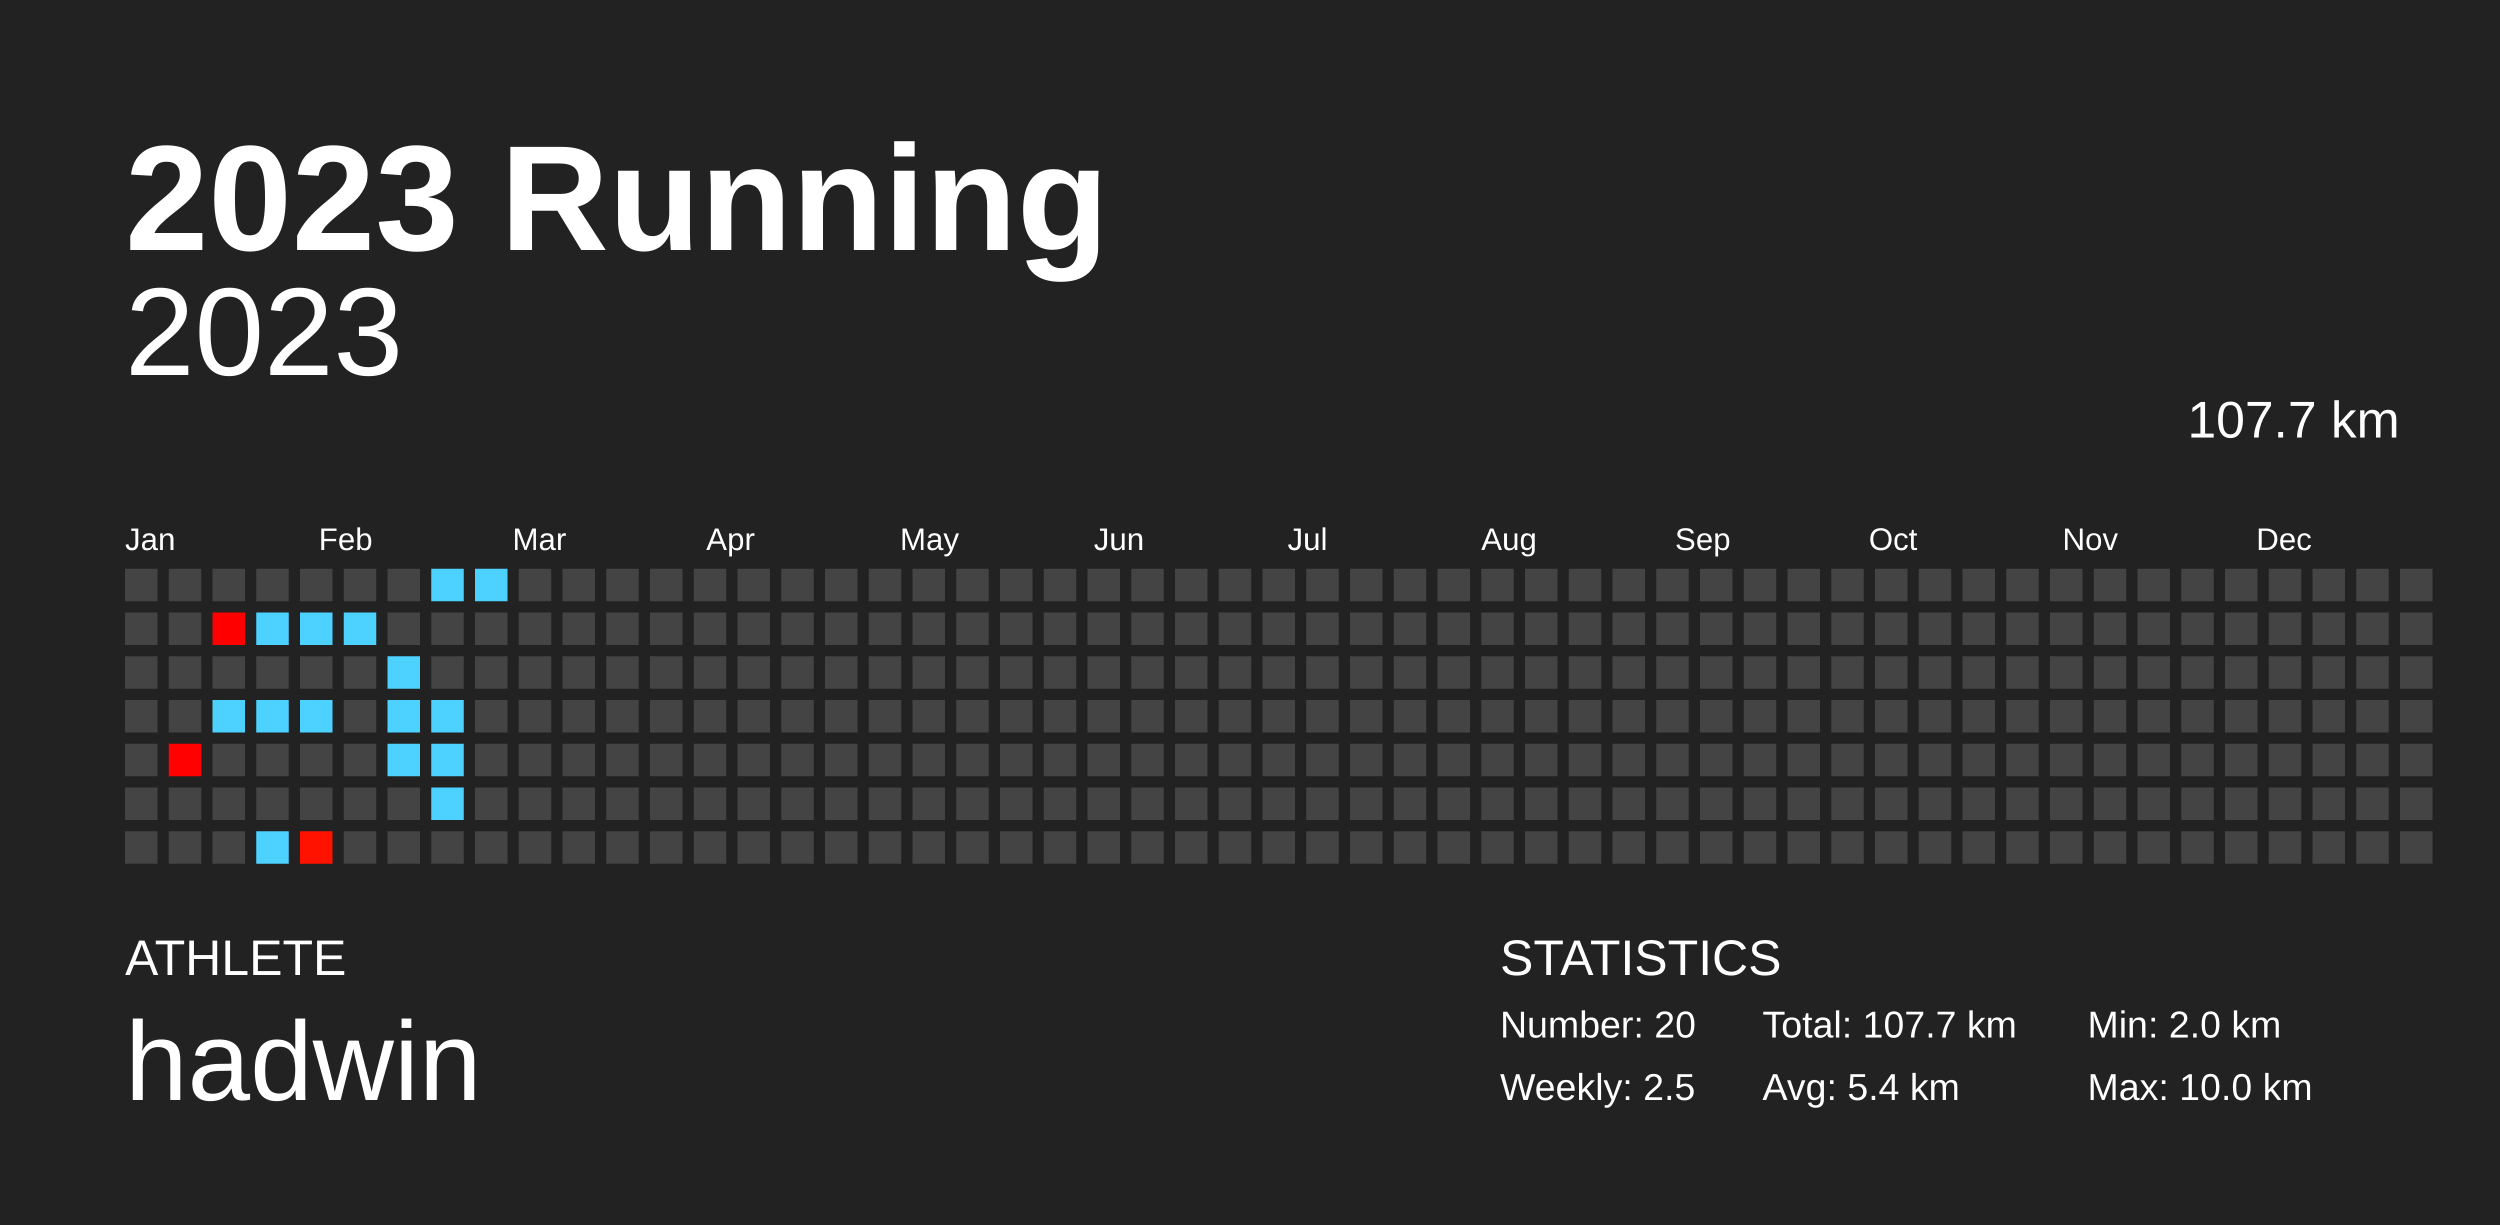
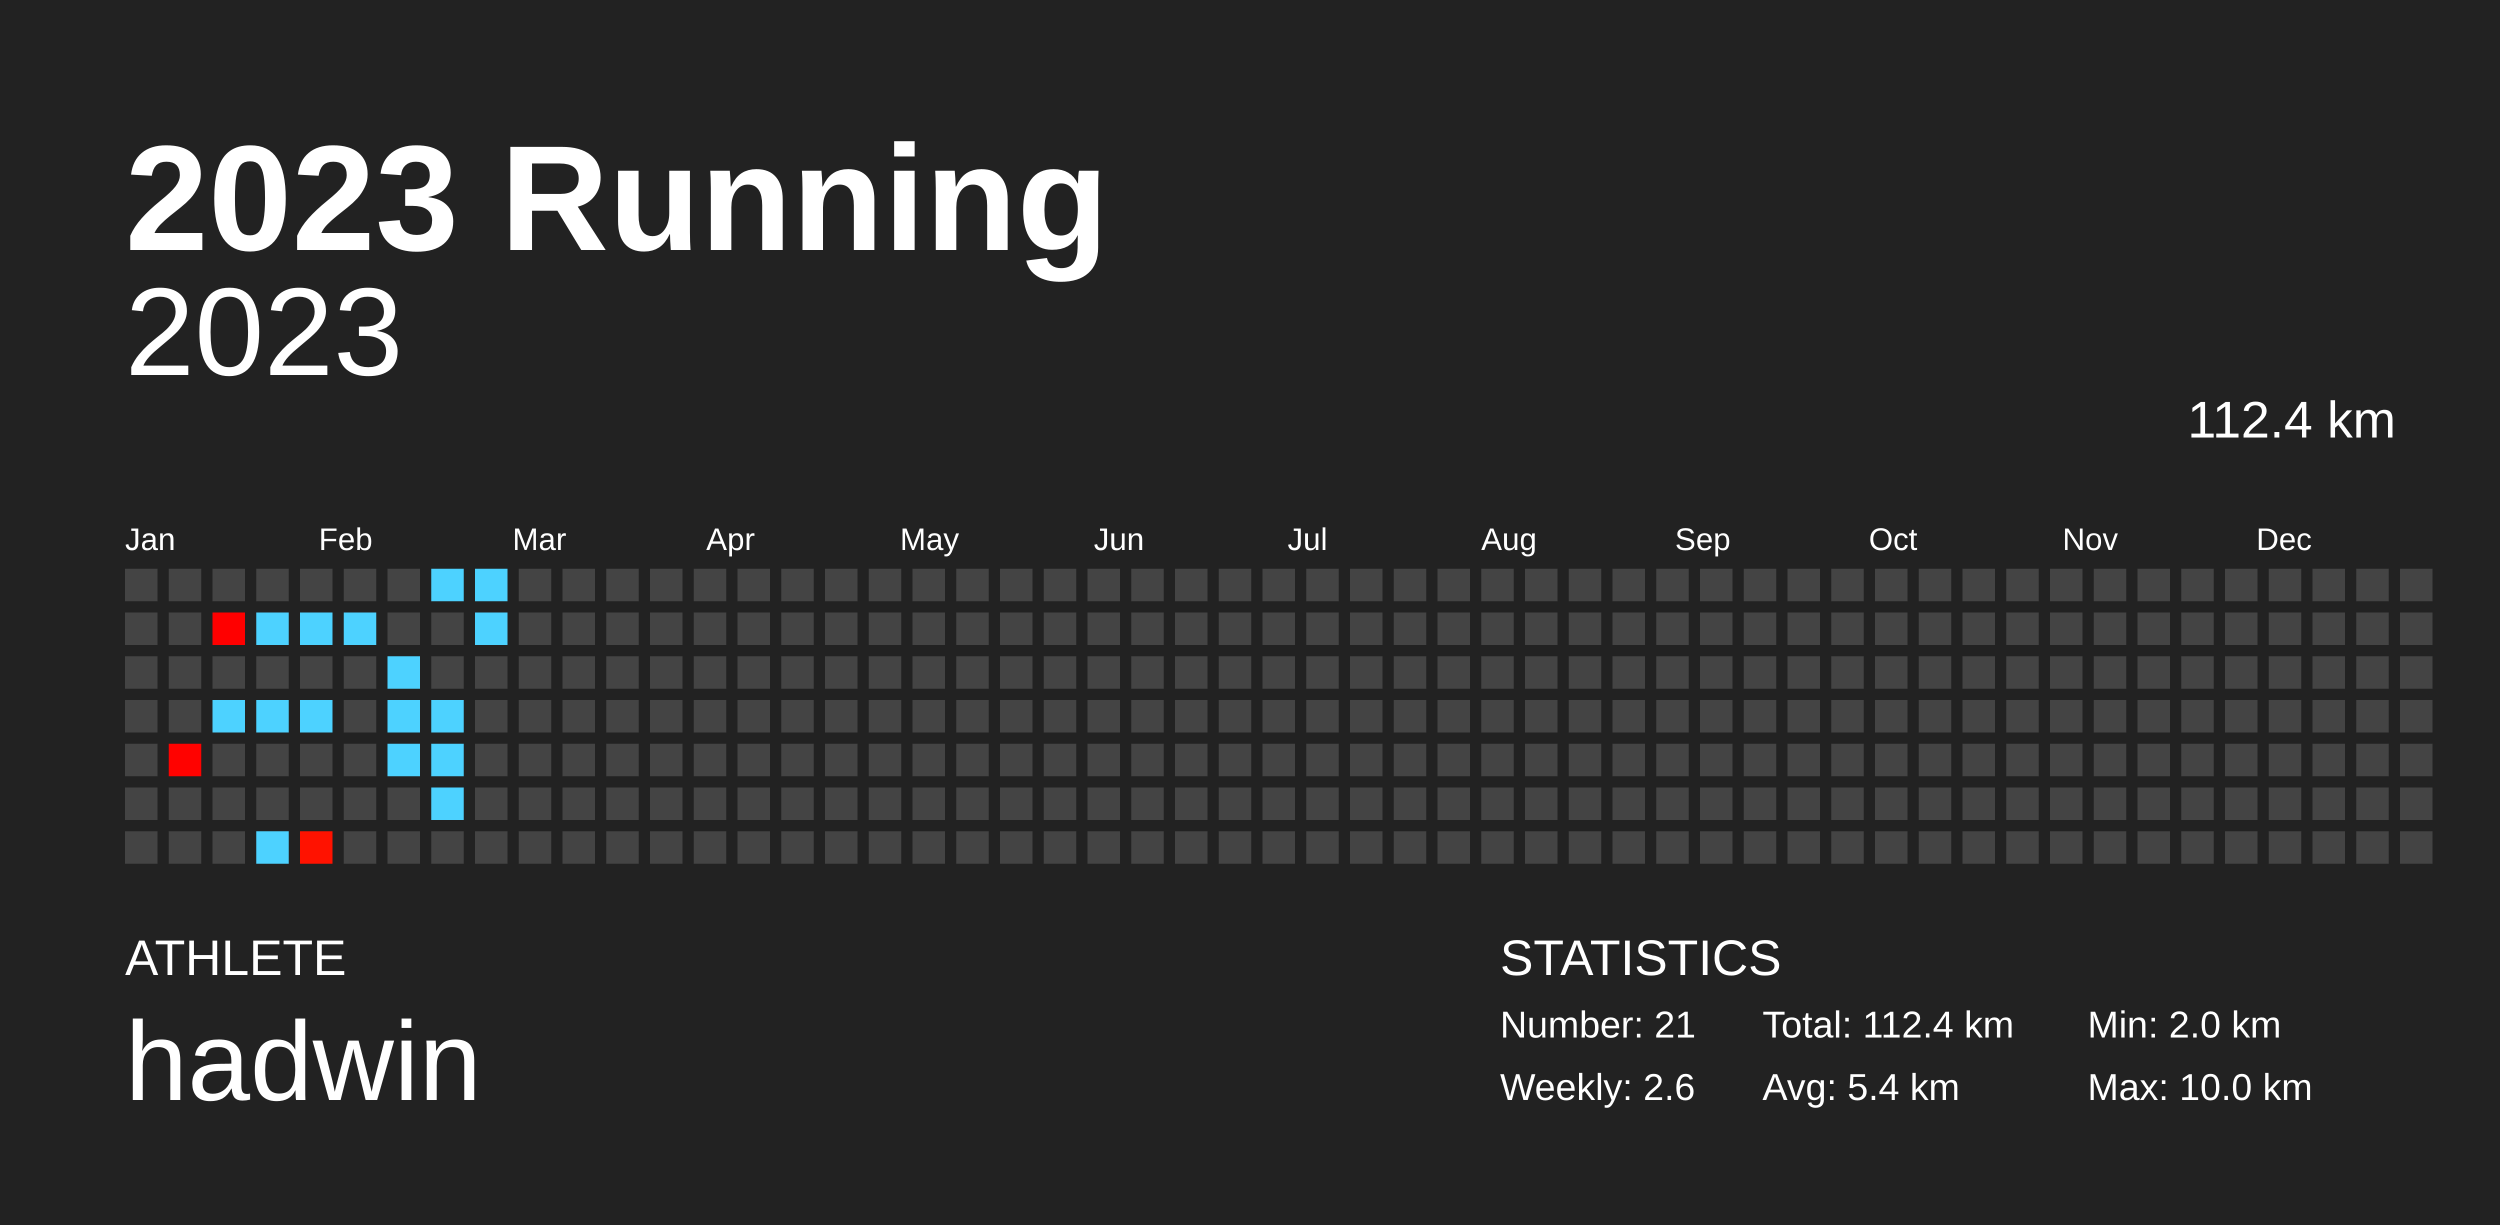
<svg xmlns="http://www.w3.org/2000/svg" baseProfile="full" height="98mm" version="1.1" viewBox="0,0,200,98" width="200mm">
  <defs />
  <rect fill="#222222" height="98" width="200" x="0" y="0" />
  <text fill="#FFFFFF" style="font-size:12px; font-family:Arial; font-weight:bold;" x="10" y="20">2023 Running</text>
  <text fill="#FFFFFF" style="font-size:4px; font-family:Arial" x="10" y="78">ATHLETE</text>
  <text fill="#FFFFFF" style="font-size:9px; font-family:Arial" x="10" y="88">hadwin</text>
  <text fill="#FFFFFF" style="font-size:4px; font-family:Arial" x="120" y="78">STATISTICS</text>
-   <text fill="#FFFFFF" style="font-size:3px; font-family:Arial" x="120" y="83">Number: 20</text>
-   <text fill="#FFFFFF" style="font-size:3px; font-family:Arial" x="120" y="88">Weekly: 2.5</text>
-   <text fill="#FFFFFF" style="font-size:3px; font-family:Arial" x="141" y="83">Total: 107.7 km</text>
+   <text fill="#FFFFFF" style="font-size:3px; font-family:Arial" x="120" y="83">Number: 21</text>
+   <text fill="#FFFFFF" style="font-size:3px; font-family:Arial" x="120" y="88">Weekly: 2.6</text>
+   <text fill="#FFFFFF" style="font-size:3px; font-family:Arial" x="141" y="83">Total: 112.4 km</text>
  <text fill="#FFFFFF" style="font-size:3px; font-family:Arial" x="141" y="88">Avg: 5.4 km</text>
  <text fill="#FFFFFF" style="font-size:3px; font-family:Arial" x="167" y="83">Min: 2.0 km</text>
  <text fill="#FFFFFF" style="font-size:3px; font-family:Arial" x="167" y="88">Max: 10.0 km</text>
  <text alignment-baseline="hanging" fill="#FFFFFF" style="font-size:10.0px; font-family:Arial;" x="10" y="30">2023</text>
-   <text alignment-baseline="hanging" fill="#FFFFFF" style="font-size:4.125px; font-family:Arial;" x="175" y="35">107.7 km</text>
+   <text alignment-baseline="hanging" fill="#FFFFFF" style="font-size:4.125px; font-family:Arial;" x="175" y="35">112.4 km</text>
  <text fill="#FFFFFF" style="font-size:2.5px; font-family:Arial" x="10.0" y="44">Jan</text>
  <text fill="#FFFFFF" style="font-size:2.5px; font-family:Arial" x="25.5" y="44">Feb</text>
  <text fill="#FFFFFF" style="font-size:2.5px; font-family:Arial" x="41.0" y="44">Mar</text>
  <text fill="#FFFFFF" style="font-size:2.5px; font-family:Arial" x="56.5" y="44">Apr</text>
  <text fill="#FFFFFF" style="font-size:2.5px; font-family:Arial" x="72.0" y="44">May</text>
  <text fill="#FFFFFF" style="font-size:2.5px; font-family:Arial" x="87.5" y="44">Jun</text>
  <text fill="#FFFFFF" style="font-size:2.5px; font-family:Arial" x="103.0" y="44">Jul</text>
  <text fill="#FFFFFF" style="font-size:2.5px; font-family:Arial" x="118.5" y="44">Aug</text>
  <text fill="#FFFFFF" style="font-size:2.5px; font-family:Arial" x="134.0" y="44">Sep</text>
  <text fill="#FFFFFF" style="font-size:2.5px; font-family:Arial" x="149.5" y="44">Oct</text>
  <text fill="#FFFFFF" style="font-size:2.5px; font-family:Arial" x="165.0" y="44">Nov</text>
  <text fill="#FFFFFF" style="font-size:2.5px; font-family:Arial" x="180.5" y="44">Dec</text>
  <rect fill="#444444" height="2.6" width="2.6" x="10.0" y="45.5" />
  <rect fill="#444444" height="2.6" width="2.6" x="10.0" y="49.0" />
  <rect fill="#444444" height="2.6" width="2.6" x="10.0" y="52.5" />
  <rect fill="#444444" height="2.6" width="2.6" x="10.0" y="56.0" />
  <rect fill="#444444" height="2.6" width="2.6" x="10.0" y="59.5" />
  <rect fill="#444444" height="2.6" width="2.6" x="10.0" y="63.0" />
  <rect fill="#444444" height="2.6" width="2.6" x="10.0" y="66.5" />
  <rect fill="#444444" height="2.6" width="2.6" x="13.5" y="45.5" />
  <rect fill="#444444" height="2.6" width="2.6" x="13.5" y="49.0" />
  <rect fill="#444444" height="2.6" width="2.6" x="13.5" y="52.5" />
  <rect fill="#444444" height="2.6" width="2.6" x="13.5" y="56.0" />
  <rect fill="#ff0200" height="2.6" width="2.6" x="13.5" y="59.5" />
  <rect fill="#444444" height="2.6" width="2.6" x="13.5" y="63.0" />
  <rect fill="#444444" height="2.6" width="2.6" x="13.5" y="66.5" />
  <rect fill="#444444" height="2.6" width="2.6" x="17.0" y="45.5" />
  <rect fill="#ff0000" height="2.6" width="2.6" x="17.0" y="49.0" />
  <rect fill="#444444" height="2.6" width="2.6" x="17.0" y="52.5" />
  <rect fill="#4dd2ff" height="2.6" width="2.6" x="17.0" y="56.0" />
  <rect fill="#444444" height="2.6" width="2.6" x="17.0" y="59.5" />
  <rect fill="#444444" height="2.6" width="2.6" x="17.0" y="63.0" />
  <rect fill="#444444" height="2.6" width="2.6" x="17.0" y="66.5" />
  <rect fill="#444444" height="2.6" width="2.6" x="20.5" y="45.5" />
  <rect fill="#4dd2ff" height="2.6" width="2.6" x="20.5" y="49.0" />
  <rect fill="#444444" height="2.6" width="2.6" x="20.5" y="52.5" />
  <rect fill="#4dd2ff" height="2.6" width="2.6" x="20.5" y="56.0" />
  <rect fill="#444444" height="2.6" width="2.6" x="20.5" y="59.5" />
  <rect fill="#444444" height="2.6" width="2.6" x="20.5" y="63.0" />
  <rect fill="#4dd2ff" height="2.6" width="2.6" x="20.5" y="66.5" />
  <rect fill="#444444" height="2.6" width="2.6" x="24.0" y="45.5" />
  <rect fill="#4dd2ff" height="2.6" width="2.6" x="24.0" y="49.0" />
  <rect fill="#444444" height="2.6" width="2.6" x="24.0" y="52.5" />
  <rect fill="#4dd2ff" height="2.6" width="2.6" x="24.0" y="56.0" />
  <rect fill="#444444" height="2.6" width="2.6" x="24.0" y="59.5" />
  <rect fill="#444444" height="2.6" width="2.6" x="24.0" y="63.0" />
  <rect fill="#ff1200" height="2.6" width="2.6" x="24.0" y="66.5" />
  <rect fill="#444444" height="2.6" width="2.6" x="27.5" y="45.5" />
  <rect fill="#4dd2ff" height="2.6" width="2.6" x="27.5" y="49.0" />
  <rect fill="#444444" height="2.6" width="2.6" x="27.5" y="52.5" />
  <rect fill="#444444" height="2.6" width="2.6" x="27.5" y="56.0" />
  <rect fill="#444444" height="2.6" width="2.6" x="27.5" y="59.5" />
  <rect fill="#444444" height="2.6" width="2.6" x="27.5" y="63.0" />
  <rect fill="#444444" height="2.6" width="2.6" x="27.5" y="66.5" />
  <rect fill="#444444" height="2.6" width="2.6" x="31.0" y="45.5" />
  <rect fill="#444444" height="2.6" width="2.6" x="31.0" y="49.0" />
  <rect fill="#4dd2ff" height="2.6" width="2.6" x="31.0" y="52.5" />
  <rect fill="#4dd2ff" height="2.6" width="2.6" x="31.0" y="56.0" />
  <rect fill="#4dd2ff" height="2.6" width="2.6" x="31.0" y="59.5" />
  <rect fill="#444444" height="2.6" width="2.6" x="31.0" y="63.0" />
  <rect fill="#444444" height="2.6" width="2.6" x="31.0" y="66.5" />
  <rect fill="#4dd2ff" height="2.6" width="2.6" x="34.5" y="45.5" />
  <rect fill="#444444" height="2.6" width="2.6" x="34.5" y="49.0" />
  <rect fill="#444444" height="2.6" width="2.6" x="34.5" y="52.5" />
  <rect fill="#4dd2ff" height="2.6" width="2.6" x="34.5" y="56.0" />
  <rect fill="#4dd2ff" height="2.6" width="2.6" x="34.5" y="59.5" />
  <rect fill="#4dd2ff" height="2.6" width="2.6" x="34.5" y="63.0" />
  <rect fill="#444444" height="2.6" width="2.6" x="34.5" y="66.5" />
  <rect fill="#4dd2ff" height="2.6" width="2.6" x="38.0" y="45.5" />
-   <rect fill="#444444" height="2.6" width="2.6" x="38.0" y="49.0" />
+   <rect fill="#4dd2ff" height="2.6" width="2.6" x="38.0" y="49.0" />
  <rect fill="#444444" height="2.6" width="2.6" x="38.0" y="52.5" />
  <rect fill="#444444" height="2.6" width="2.6" x="38.0" y="56.0" />
  <rect fill="#444444" height="2.6" width="2.6" x="38.0" y="59.5" />
  <rect fill="#444444" height="2.6" width="2.6" x="38.0" y="63.0" />
  <rect fill="#444444" height="2.6" width="2.6" x="38.0" y="66.5" />
  <rect fill="#444444" height="2.6" width="2.6" x="41.5" y="45.5" />
  <rect fill="#444444" height="2.6" width="2.6" x="41.5" y="49.0" />
  <rect fill="#444444" height="2.6" width="2.6" x="41.5" y="52.5" />
  <rect fill="#444444" height="2.6" width="2.6" x="41.5" y="56.0" />
  <rect fill="#444444" height="2.6" width="2.6" x="41.5" y="59.5" />
  <rect fill="#444444" height="2.6" width="2.6" x="41.5" y="63.0" />
  <rect fill="#444444" height="2.6" width="2.6" x="41.5" y="66.5" />
  <rect fill="#444444" height="2.6" width="2.6" x="45.0" y="45.5" />
  <rect fill="#444444" height="2.6" width="2.6" x="45.0" y="49.0" />
  <rect fill="#444444" height="2.6" width="2.6" x="45.0" y="52.5" />
  <rect fill="#444444" height="2.6" width="2.6" x="45.0" y="56.0" />
  <rect fill="#444444" height="2.6" width="2.6" x="45.0" y="59.5" />
  <rect fill="#444444" height="2.6" width="2.6" x="45.0" y="63.0" />
  <rect fill="#444444" height="2.6" width="2.6" x="45.0" y="66.5" />
  <rect fill="#444444" height="2.6" width="2.6" x="48.5" y="45.5" />
  <rect fill="#444444" height="2.6" width="2.6" x="48.5" y="49.0" />
  <rect fill="#444444" height="2.6" width="2.6" x="48.5" y="52.5" />
  <rect fill="#444444" height="2.6" width="2.6" x="48.5" y="56.0" />
  <rect fill="#444444" height="2.6" width="2.6" x="48.5" y="59.5" />
  <rect fill="#444444" height="2.6" width="2.6" x="48.5" y="63.0" />
  <rect fill="#444444" height="2.6" width="2.6" x="48.5" y="66.5" />
  <rect fill="#444444" height="2.6" width="2.6" x="52.0" y="45.5" />
  <rect fill="#444444" height="2.6" width="2.6" x="52.0" y="49.0" />
  <rect fill="#444444" height="2.6" width="2.6" x="52.0" y="52.5" />
  <rect fill="#444444" height="2.6" width="2.6" x="52.0" y="56.0" />
  <rect fill="#444444" height="2.6" width="2.6" x="52.0" y="59.5" />
  <rect fill="#444444" height="2.6" width="2.6" x="52.0" y="63.0" />
  <rect fill="#444444" height="2.6" width="2.6" x="52.0" y="66.5" />
  <rect fill="#444444" height="2.6" width="2.6" x="55.5" y="45.5" />
  <rect fill="#444444" height="2.6" width="2.6" x="55.5" y="49.0" />
  <rect fill="#444444" height="2.6" width="2.6" x="55.5" y="52.5" />
  <rect fill="#444444" height="2.6" width="2.6" x="55.5" y="56.0" />
  <rect fill="#444444" height="2.6" width="2.6" x="55.5" y="59.5" />
  <rect fill="#444444" height="2.6" width="2.6" x="55.5" y="63.0" />
  <rect fill="#444444" height="2.6" width="2.6" x="55.5" y="66.5" />
  <rect fill="#444444" height="2.6" width="2.6" x="59.0" y="45.5" />
  <rect fill="#444444" height="2.6" width="2.6" x="59.0" y="49.0" />
  <rect fill="#444444" height="2.6" width="2.6" x="59.0" y="52.5" />
  <rect fill="#444444" height="2.6" width="2.6" x="59.0" y="56.0" />
  <rect fill="#444444" height="2.6" width="2.6" x="59.0" y="59.5" />
  <rect fill="#444444" height="2.6" width="2.6" x="59.0" y="63.0" />
  <rect fill="#444444" height="2.6" width="2.6" x="59.0" y="66.5" />
  <rect fill="#444444" height="2.6" width="2.6" x="62.5" y="45.5" />
  <rect fill="#444444" height="2.6" width="2.6" x="62.5" y="49.0" />
  <rect fill="#444444" height="2.6" width="2.6" x="62.5" y="52.5" />
  <rect fill="#444444" height="2.6" width="2.6" x="62.5" y="56.0" />
  <rect fill="#444444" height="2.6" width="2.6" x="62.5" y="59.5" />
  <rect fill="#444444" height="2.6" width="2.6" x="62.5" y="63.0" />
  <rect fill="#444444" height="2.6" width="2.6" x="62.5" y="66.5" />
  <rect fill="#444444" height="2.6" width="2.6" x="66.0" y="45.5" />
  <rect fill="#444444" height="2.6" width="2.6" x="66.0" y="49.0" />
  <rect fill="#444444" height="2.6" width="2.6" x="66.0" y="52.5" />
  <rect fill="#444444" height="2.6" width="2.6" x="66.0" y="56.0" />
  <rect fill="#444444" height="2.6" width="2.6" x="66.0" y="59.5" />
  <rect fill="#444444" height="2.6" width="2.6" x="66.0" y="63.0" />
  <rect fill="#444444" height="2.6" width="2.6" x="66.0" y="66.5" />
  <rect fill="#444444" height="2.6" width="2.6" x="69.5" y="45.5" />
  <rect fill="#444444" height="2.6" width="2.6" x="69.5" y="49.0" />
  <rect fill="#444444" height="2.6" width="2.6" x="69.5" y="52.5" />
  <rect fill="#444444" height="2.6" width="2.6" x="69.5" y="56.0" />
  <rect fill="#444444" height="2.6" width="2.6" x="69.5" y="59.5" />
  <rect fill="#444444" height="2.6" width="2.6" x="69.5" y="63.0" />
  <rect fill="#444444" height="2.6" width="2.6" x="69.5" y="66.5" />
  <rect fill="#444444" height="2.6" width="2.6" x="73.0" y="45.5" />
  <rect fill="#444444" height="2.6" width="2.6" x="73.0" y="49.0" />
  <rect fill="#444444" height="2.6" width="2.6" x="73.0" y="52.5" />
  <rect fill="#444444" height="2.6" width="2.6" x="73.0" y="56.0" />
  <rect fill="#444444" height="2.6" width="2.6" x="73.0" y="59.5" />
  <rect fill="#444444" height="2.6" width="2.6" x="73.0" y="63.0" />
  <rect fill="#444444" height="2.6" width="2.6" x="73.0" y="66.5" />
  <rect fill="#444444" height="2.6" width="2.6" x="76.5" y="45.5" />
  <rect fill="#444444" height="2.6" width="2.6" x="76.5" y="49.0" />
  <rect fill="#444444" height="2.6" width="2.6" x="76.5" y="52.5" />
  <rect fill="#444444" height="2.6" width="2.6" x="76.5" y="56.0" />
  <rect fill="#444444" height="2.6" width="2.6" x="76.5" y="59.5" />
  <rect fill="#444444" height="2.6" width="2.6" x="76.5" y="63.0" />
  <rect fill="#444444" height="2.6" width="2.6" x="76.5" y="66.5" />
  <rect fill="#444444" height="2.6" width="2.6" x="80.0" y="45.5" />
  <rect fill="#444444" height="2.6" width="2.6" x="80.0" y="49.0" />
  <rect fill="#444444" height="2.6" width="2.6" x="80.0" y="52.5" />
  <rect fill="#444444" height="2.6" width="2.6" x="80.0" y="56.0" />
  <rect fill="#444444" height="2.6" width="2.6" x="80.0" y="59.5" />
  <rect fill="#444444" height="2.6" width="2.6" x="80.0" y="63.0" />
  <rect fill="#444444" height="2.6" width="2.6" x="80.0" y="66.5" />
  <rect fill="#444444" height="2.6" width="2.6" x="83.5" y="45.5" />
  <rect fill="#444444" height="2.6" width="2.6" x="83.5" y="49.0" />
  <rect fill="#444444" height="2.6" width="2.6" x="83.5" y="52.5" />
  <rect fill="#444444" height="2.6" width="2.6" x="83.5" y="56.0" />
  <rect fill="#444444" height="2.6" width="2.6" x="83.5" y="59.5" />
  <rect fill="#444444" height="2.6" width="2.6" x="83.5" y="63.0" />
  <rect fill="#444444" height="2.6" width="2.6" x="83.5" y="66.5" />
  <rect fill="#444444" height="2.6" width="2.6" x="87.0" y="45.5" />
  <rect fill="#444444" height="2.6" width="2.6" x="87.0" y="49.0" />
  <rect fill="#444444" height="2.6" width="2.6" x="87.0" y="52.5" />
  <rect fill="#444444" height="2.6" width="2.6" x="87.0" y="56.0" />
  <rect fill="#444444" height="2.6" width="2.6" x="87.0" y="59.5" />
  <rect fill="#444444" height="2.6" width="2.6" x="87.0" y="63.0" />
  <rect fill="#444444" height="2.6" width="2.6" x="87.0" y="66.5" />
  <rect fill="#444444" height="2.6" width="2.6" x="90.5" y="45.5" />
  <rect fill="#444444" height="2.6" width="2.6" x="90.5" y="49.0" />
  <rect fill="#444444" height="2.6" width="2.6" x="90.5" y="52.5" />
  <rect fill="#444444" height="2.6" width="2.6" x="90.5" y="56.0" />
  <rect fill="#444444" height="2.6" width="2.6" x="90.5" y="59.5" />
  <rect fill="#444444" height="2.6" width="2.6" x="90.5" y="63.0" />
  <rect fill="#444444" height="2.6" width="2.6" x="90.5" y="66.5" />
  <rect fill="#444444" height="2.6" width="2.6" x="94.0" y="45.5" />
  <rect fill="#444444" height="2.6" width="2.6" x="94.0" y="49.0" />
  <rect fill="#444444" height="2.6" width="2.6" x="94.0" y="52.5" />
  <rect fill="#444444" height="2.6" width="2.6" x="94.0" y="56.0" />
  <rect fill="#444444" height="2.6" width="2.6" x="94.0" y="59.5" />
  <rect fill="#444444" height="2.6" width="2.6" x="94.0" y="63.0" />
  <rect fill="#444444" height="2.6" width="2.6" x="94.0" y="66.5" />
  <rect fill="#444444" height="2.6" width="2.6" x="97.5" y="45.5" />
  <rect fill="#444444" height="2.6" width="2.6" x="97.5" y="49.0" />
  <rect fill="#444444" height="2.6" width="2.6" x="97.5" y="52.5" />
  <rect fill="#444444" height="2.6" width="2.6" x="97.5" y="56.0" />
  <rect fill="#444444" height="2.6" width="2.6" x="97.5" y="59.5" />
  <rect fill="#444444" height="2.6" width="2.6" x="97.5" y="63.0" />
  <rect fill="#444444" height="2.6" width="2.6" x="97.5" y="66.5" />
  <rect fill="#444444" height="2.6" width="2.6" x="101.0" y="45.5" />
  <rect fill="#444444" height="2.6" width="2.6" x="101.0" y="49.0" />
  <rect fill="#444444" height="2.6" width="2.6" x="101.0" y="52.5" />
  <rect fill="#444444" height="2.6" width="2.6" x="101.0" y="56.0" />
  <rect fill="#444444" height="2.6" width="2.6" x="101.0" y="59.5" />
  <rect fill="#444444" height="2.6" width="2.6" x="101.0" y="63.0" />
  <rect fill="#444444" height="2.6" width="2.6" x="101.0" y="66.5" />
  <rect fill="#444444" height="2.6" width="2.6" x="104.5" y="45.5" />
  <rect fill="#444444" height="2.6" width="2.6" x="104.5" y="49.0" />
  <rect fill="#444444" height="2.6" width="2.6" x="104.5" y="52.5" />
  <rect fill="#444444" height="2.6" width="2.6" x="104.5" y="56.0" />
  <rect fill="#444444" height="2.6" width="2.6" x="104.5" y="59.5" />
  <rect fill="#444444" height="2.6" width="2.6" x="104.5" y="63.0" />
  <rect fill="#444444" height="2.6" width="2.6" x="104.5" y="66.5" />
  <rect fill="#444444" height="2.6" width="2.6" x="108.0" y="45.5" />
  <rect fill="#444444" height="2.6" width="2.6" x="108.0" y="49.0" />
  <rect fill="#444444" height="2.6" width="2.6" x="108.0" y="52.5" />
  <rect fill="#444444" height="2.6" width="2.6" x="108.0" y="56.0" />
  <rect fill="#444444" height="2.6" width="2.6" x="108.0" y="59.5" />
  <rect fill="#444444" height="2.6" width="2.6" x="108.0" y="63.0" />
  <rect fill="#444444" height="2.6" width="2.6" x="108.0" y="66.5" />
  <rect fill="#444444" height="2.6" width="2.6" x="111.5" y="45.5" />
  <rect fill="#444444" height="2.6" width="2.6" x="111.5" y="49.0" />
  <rect fill="#444444" height="2.6" width="2.6" x="111.5" y="52.5" />
  <rect fill="#444444" height="2.6" width="2.6" x="111.5" y="56.0" />
  <rect fill="#444444" height="2.6" width="2.6" x="111.5" y="59.5" />
  <rect fill="#444444" height="2.6" width="2.6" x="111.5" y="63.0" />
  <rect fill="#444444" height="2.6" width="2.6" x="111.5" y="66.5" />
  <rect fill="#444444" height="2.6" width="2.6" x="115.0" y="45.5" />
  <rect fill="#444444" height="2.6" width="2.6" x="115.0" y="49.0" />
  <rect fill="#444444" height="2.6" width="2.6" x="115.0" y="52.5" />
  <rect fill="#444444" height="2.6" width="2.6" x="115.0" y="56.0" />
  <rect fill="#444444" height="2.6" width="2.6" x="115.0" y="59.5" />
  <rect fill="#444444" height="2.6" width="2.6" x="115.0" y="63.0" />
  <rect fill="#444444" height="2.6" width="2.6" x="115.0" y="66.5" />
  <rect fill="#444444" height="2.6" width="2.6" x="118.5" y="45.5" />
  <rect fill="#444444" height="2.6" width="2.6" x="118.5" y="49.0" />
  <rect fill="#444444" height="2.6" width="2.6" x="118.5" y="52.5" />
  <rect fill="#444444" height="2.6" width="2.6" x="118.5" y="56.0" />
  <rect fill="#444444" height="2.6" width="2.6" x="118.5" y="59.5" />
  <rect fill="#444444" height="2.6" width="2.6" x="118.5" y="63.0" />
  <rect fill="#444444" height="2.6" width="2.6" x="118.5" y="66.5" />
  <rect fill="#444444" height="2.6" width="2.6" x="122.0" y="45.5" />
  <rect fill="#444444" height="2.6" width="2.6" x="122.0" y="49.0" />
  <rect fill="#444444" height="2.6" width="2.6" x="122.0" y="52.5" />
  <rect fill="#444444" height="2.6" width="2.6" x="122.0" y="56.0" />
  <rect fill="#444444" height="2.6" width="2.6" x="122.0" y="59.5" />
  <rect fill="#444444" height="2.6" width="2.6" x="122.0" y="63.0" />
  <rect fill="#444444" height="2.6" width="2.6" x="122.0" y="66.5" />
  <rect fill="#444444" height="2.6" width="2.6" x="125.5" y="45.5" />
  <rect fill="#444444" height="2.6" width="2.6" x="125.5" y="49.0" />
  <rect fill="#444444" height="2.6" width="2.6" x="125.5" y="52.5" />
  <rect fill="#444444" height="2.6" width="2.6" x="125.5" y="56.0" />
  <rect fill="#444444" height="2.6" width="2.6" x="125.5" y="59.5" />
  <rect fill="#444444" height="2.6" width="2.6" x="125.5" y="63.0" />
  <rect fill="#444444" height="2.6" width="2.6" x="125.5" y="66.5" />
  <rect fill="#444444" height="2.6" width="2.6" x="129.0" y="45.5" />
  <rect fill="#444444" height="2.6" width="2.6" x="129.0" y="49.0" />
  <rect fill="#444444" height="2.6" width="2.6" x="129.0" y="52.5" />
  <rect fill="#444444" height="2.6" width="2.6" x="129.0" y="56.0" />
  <rect fill="#444444" height="2.6" width="2.6" x="129.0" y="59.5" />
  <rect fill="#444444" height="2.6" width="2.6" x="129.0" y="63.0" />
  <rect fill="#444444" height="2.6" width="2.6" x="129.0" y="66.5" />
  <rect fill="#444444" height="2.6" width="2.6" x="132.5" y="45.5" />
  <rect fill="#444444" height="2.6" width="2.6" x="132.5" y="49.0" />
  <rect fill="#444444" height="2.6" width="2.6" x="132.5" y="52.5" />
  <rect fill="#444444" height="2.6" width="2.6" x="132.5" y="56.0" />
  <rect fill="#444444" height="2.6" width="2.6" x="132.5" y="59.5" />
  <rect fill="#444444" height="2.6" width="2.6" x="132.5" y="63.0" />
  <rect fill="#444444" height="2.6" width="2.6" x="132.5" y="66.5" />
  <rect fill="#444444" height="2.6" width="2.6" x="136.0" y="45.5" />
  <rect fill="#444444" height="2.6" width="2.6" x="136.0" y="49.0" />
  <rect fill="#444444" height="2.6" width="2.6" x="136.0" y="52.5" />
  <rect fill="#444444" height="2.6" width="2.6" x="136.0" y="56.0" />
  <rect fill="#444444" height="2.6" width="2.6" x="136.0" y="59.5" />
  <rect fill="#444444" height="2.6" width="2.6" x="136.0" y="63.0" />
  <rect fill="#444444" height="2.6" width="2.6" x="136.0" y="66.5" />
  <rect fill="#444444" height="2.6" width="2.6" x="139.5" y="45.5" />
  <rect fill="#444444" height="2.6" width="2.6" x="139.5" y="49.0" />
  <rect fill="#444444" height="2.6" width="2.6" x="139.5" y="52.5" />
  <rect fill="#444444" height="2.6" width="2.6" x="139.5" y="56.0" />
  <rect fill="#444444" height="2.6" width="2.6" x="139.5" y="59.5" />
  <rect fill="#444444" height="2.6" width="2.6" x="139.5" y="63.0" />
  <rect fill="#444444" height="2.6" width="2.6" x="139.5" y="66.5" />
  <rect fill="#444444" height="2.6" width="2.6" x="143.0" y="45.5" />
  <rect fill="#444444" height="2.6" width="2.6" x="143.0" y="49.0" />
  <rect fill="#444444" height="2.6" width="2.6" x="143.0" y="52.5" />
  <rect fill="#444444" height="2.6" width="2.6" x="143.0" y="56.0" />
  <rect fill="#444444" height="2.6" width="2.6" x="143.0" y="59.5" />
  <rect fill="#444444" height="2.6" width="2.6" x="143.0" y="63.0" />
  <rect fill="#444444" height="2.6" width="2.6" x="143.0" y="66.5" />
  <rect fill="#444444" height="2.6" width="2.6" x="146.5" y="45.5" />
  <rect fill="#444444" height="2.6" width="2.6" x="146.5" y="49.0" />
  <rect fill="#444444" height="2.6" width="2.6" x="146.5" y="52.5" />
  <rect fill="#444444" height="2.6" width="2.6" x="146.5" y="56.0" />
  <rect fill="#444444" height="2.6" width="2.6" x="146.5" y="59.5" />
  <rect fill="#444444" height="2.6" width="2.6" x="146.5" y="63.0" />
  <rect fill="#444444" height="2.6" width="2.6" x="146.5" y="66.5" />
  <rect fill="#444444" height="2.6" width="2.6" x="150.0" y="45.5" />
  <rect fill="#444444" height="2.6" width="2.6" x="150.0" y="49.0" />
  <rect fill="#444444" height="2.6" width="2.6" x="150.0" y="52.5" />
  <rect fill="#444444" height="2.6" width="2.6" x="150.0" y="56.0" />
  <rect fill="#444444" height="2.6" width="2.6" x="150.0" y="59.5" />
  <rect fill="#444444" height="2.6" width="2.6" x="150.0" y="63.0" />
  <rect fill="#444444" height="2.6" width="2.6" x="150.0" y="66.5" />
  <rect fill="#444444" height="2.6" width="2.6" x="153.5" y="45.5" />
  <rect fill="#444444" height="2.6" width="2.6" x="153.5" y="49.0" />
  <rect fill="#444444" height="2.6" width="2.6" x="153.5" y="52.5" />
  <rect fill="#444444" height="2.6" width="2.6" x="153.5" y="56.0" />
  <rect fill="#444444" height="2.6" width="2.6" x="153.5" y="59.5" />
  <rect fill="#444444" height="2.6" width="2.6" x="153.5" y="63.0" />
  <rect fill="#444444" height="2.6" width="2.6" x="153.5" y="66.5" />
  <rect fill="#444444" height="2.6" width="2.6" x="157.0" y="45.5" />
  <rect fill="#444444" height="2.6" width="2.6" x="157.0" y="49.0" />
  <rect fill="#444444" height="2.6" width="2.6" x="157.0" y="52.5" />
  <rect fill="#444444" height="2.6" width="2.6" x="157.0" y="56.0" />
  <rect fill="#444444" height="2.6" width="2.6" x="157.0" y="59.5" />
  <rect fill="#444444" height="2.6" width="2.6" x="157.0" y="63.0" />
  <rect fill="#444444" height="2.6" width="2.6" x="157.0" y="66.5" />
  <rect fill="#444444" height="2.6" width="2.6" x="160.5" y="45.5" />
  <rect fill="#444444" height="2.6" width="2.6" x="160.5" y="49.0" />
  <rect fill="#444444" height="2.6" width="2.6" x="160.5" y="52.5" />
  <rect fill="#444444" height="2.6" width="2.6" x="160.5" y="56.0" />
  <rect fill="#444444" height="2.6" width="2.6" x="160.5" y="59.5" />
  <rect fill="#444444" height="2.6" width="2.6" x="160.5" y="63.0" />
  <rect fill="#444444" height="2.6" width="2.6" x="160.5" y="66.5" />
  <rect fill="#444444" height="2.6" width="2.6" x="164.0" y="45.5" />
  <rect fill="#444444" height="2.6" width="2.6" x="164.0" y="49.0" />
  <rect fill="#444444" height="2.6" width="2.6" x="164.0" y="52.5" />
  <rect fill="#444444" height="2.6" width="2.6" x="164.0" y="56.0" />
  <rect fill="#444444" height="2.6" width="2.6" x="164.0" y="59.5" />
  <rect fill="#444444" height="2.6" width="2.6" x="164.0" y="63.0" />
  <rect fill="#444444" height="2.6" width="2.6" x="164.0" y="66.5" />
  <rect fill="#444444" height="2.6" width="2.6" x="167.5" y="45.5" />
  <rect fill="#444444" height="2.6" width="2.6" x="167.5" y="49.0" />
  <rect fill="#444444" height="2.6" width="2.6" x="167.5" y="52.5" />
  <rect fill="#444444" height="2.6" width="2.6" x="167.5" y="56.0" />
  <rect fill="#444444" height="2.6" width="2.6" x="167.5" y="59.5" />
  <rect fill="#444444" height="2.6" width="2.6" x="167.5" y="63.0" />
  <rect fill="#444444" height="2.6" width="2.6" x="167.5" y="66.5" />
  <rect fill="#444444" height="2.6" width="2.6" x="171.0" y="45.5" />
  <rect fill="#444444" height="2.6" width="2.6" x="171.0" y="49.0" />
  <rect fill="#444444" height="2.6" width="2.6" x="171.0" y="52.5" />
  <rect fill="#444444" height="2.6" width="2.6" x="171.0" y="56.0" />
  <rect fill="#444444" height="2.6" width="2.6" x="171.0" y="59.5" />
  <rect fill="#444444" height="2.6" width="2.6" x="171.0" y="63.0" />
  <rect fill="#444444" height="2.6" width="2.6" x="171.0" y="66.5" />
  <rect fill="#444444" height="2.6" width="2.6" x="174.5" y="45.5" />
  <rect fill="#444444" height="2.6" width="2.6" x="174.5" y="49.0" />
  <rect fill="#444444" height="2.6" width="2.6" x="174.5" y="52.5" />
  <rect fill="#444444" height="2.6" width="2.6" x="174.5" y="56.0" />
  <rect fill="#444444" height="2.6" width="2.6" x="174.5" y="59.5" />
  <rect fill="#444444" height="2.6" width="2.6" x="174.5" y="63.0" />
  <rect fill="#444444" height="2.6" width="2.6" x="174.5" y="66.5" />
  <rect fill="#444444" height="2.6" width="2.6" x="178.0" y="45.5" />
  <rect fill="#444444" height="2.6" width="2.6" x="178.0" y="49.0" />
  <rect fill="#444444" height="2.6" width="2.6" x="178.0" y="52.5" />
  <rect fill="#444444" height="2.6" width="2.6" x="178.0" y="56.0" />
  <rect fill="#444444" height="2.6" width="2.6" x="178.0" y="59.5" />
  <rect fill="#444444" height="2.6" width="2.6" x="178.0" y="63.0" />
  <rect fill="#444444" height="2.6" width="2.6" x="178.0" y="66.5" />
  <rect fill="#444444" height="2.6" width="2.6" x="181.5" y="45.5" />
  <rect fill="#444444" height="2.6" width="2.6" x="181.5" y="49.0" />
  <rect fill="#444444" height="2.6" width="2.6" x="181.5" y="52.5" />
  <rect fill="#444444" height="2.6" width="2.6" x="181.5" y="56.0" />
  <rect fill="#444444" height="2.6" width="2.6" x="181.5" y="59.5" />
  <rect fill="#444444" height="2.6" width="2.6" x="181.5" y="63.0" />
  <rect fill="#444444" height="2.6" width="2.6" x="181.5" y="66.5" />
  <rect fill="#444444" height="2.6" width="2.6" x="185.0" y="45.5" />
  <rect fill="#444444" height="2.6" width="2.6" x="185.0" y="49.0" />
  <rect fill="#444444" height="2.6" width="2.6" x="185.0" y="52.5" />
  <rect fill="#444444" height="2.6" width="2.6" x="185.0" y="56.0" />
  <rect fill="#444444" height="2.6" width="2.6" x="185.0" y="59.5" />
  <rect fill="#444444" height="2.6" width="2.6" x="185.0" y="63.0" />
  <rect fill="#444444" height="2.6" width="2.6" x="185.0" y="66.5" />
  <rect fill="#444444" height="2.6" width="2.6" x="188.5" y="45.5" />
  <rect fill="#444444" height="2.6" width="2.6" x="188.5" y="49.0" />
  <rect fill="#444444" height="2.6" width="2.6" x="188.5" y="52.5" />
  <rect fill="#444444" height="2.6" width="2.6" x="188.5" y="56.0" />
  <rect fill="#444444" height="2.6" width="2.6" x="188.5" y="59.5" />
  <rect fill="#444444" height="2.6" width="2.6" x="188.5" y="63.0" />
  <rect fill="#444444" height="2.6" width="2.6" x="188.5" y="66.5" />
  <rect fill="#444444" height="2.6" width="2.6" x="192.0" y="45.5" />
  <rect fill="#444444" height="2.6" width="2.6" x="192.0" y="49.0" />
  <rect fill="#444444" height="2.6" width="2.6" x="192.0" y="52.5" />
  <rect fill="#444444" height="2.6" width="2.6" x="192.0" y="56.0" />
  <rect fill="#444444" height="2.6" width="2.6" x="192.0" y="59.5" />
  <rect fill="#444444" height="2.6" width="2.6" x="192.0" y="63.0" />
  <rect fill="#444444" height="2.6" width="2.6" x="192.0" y="66.5" />
</svg>
